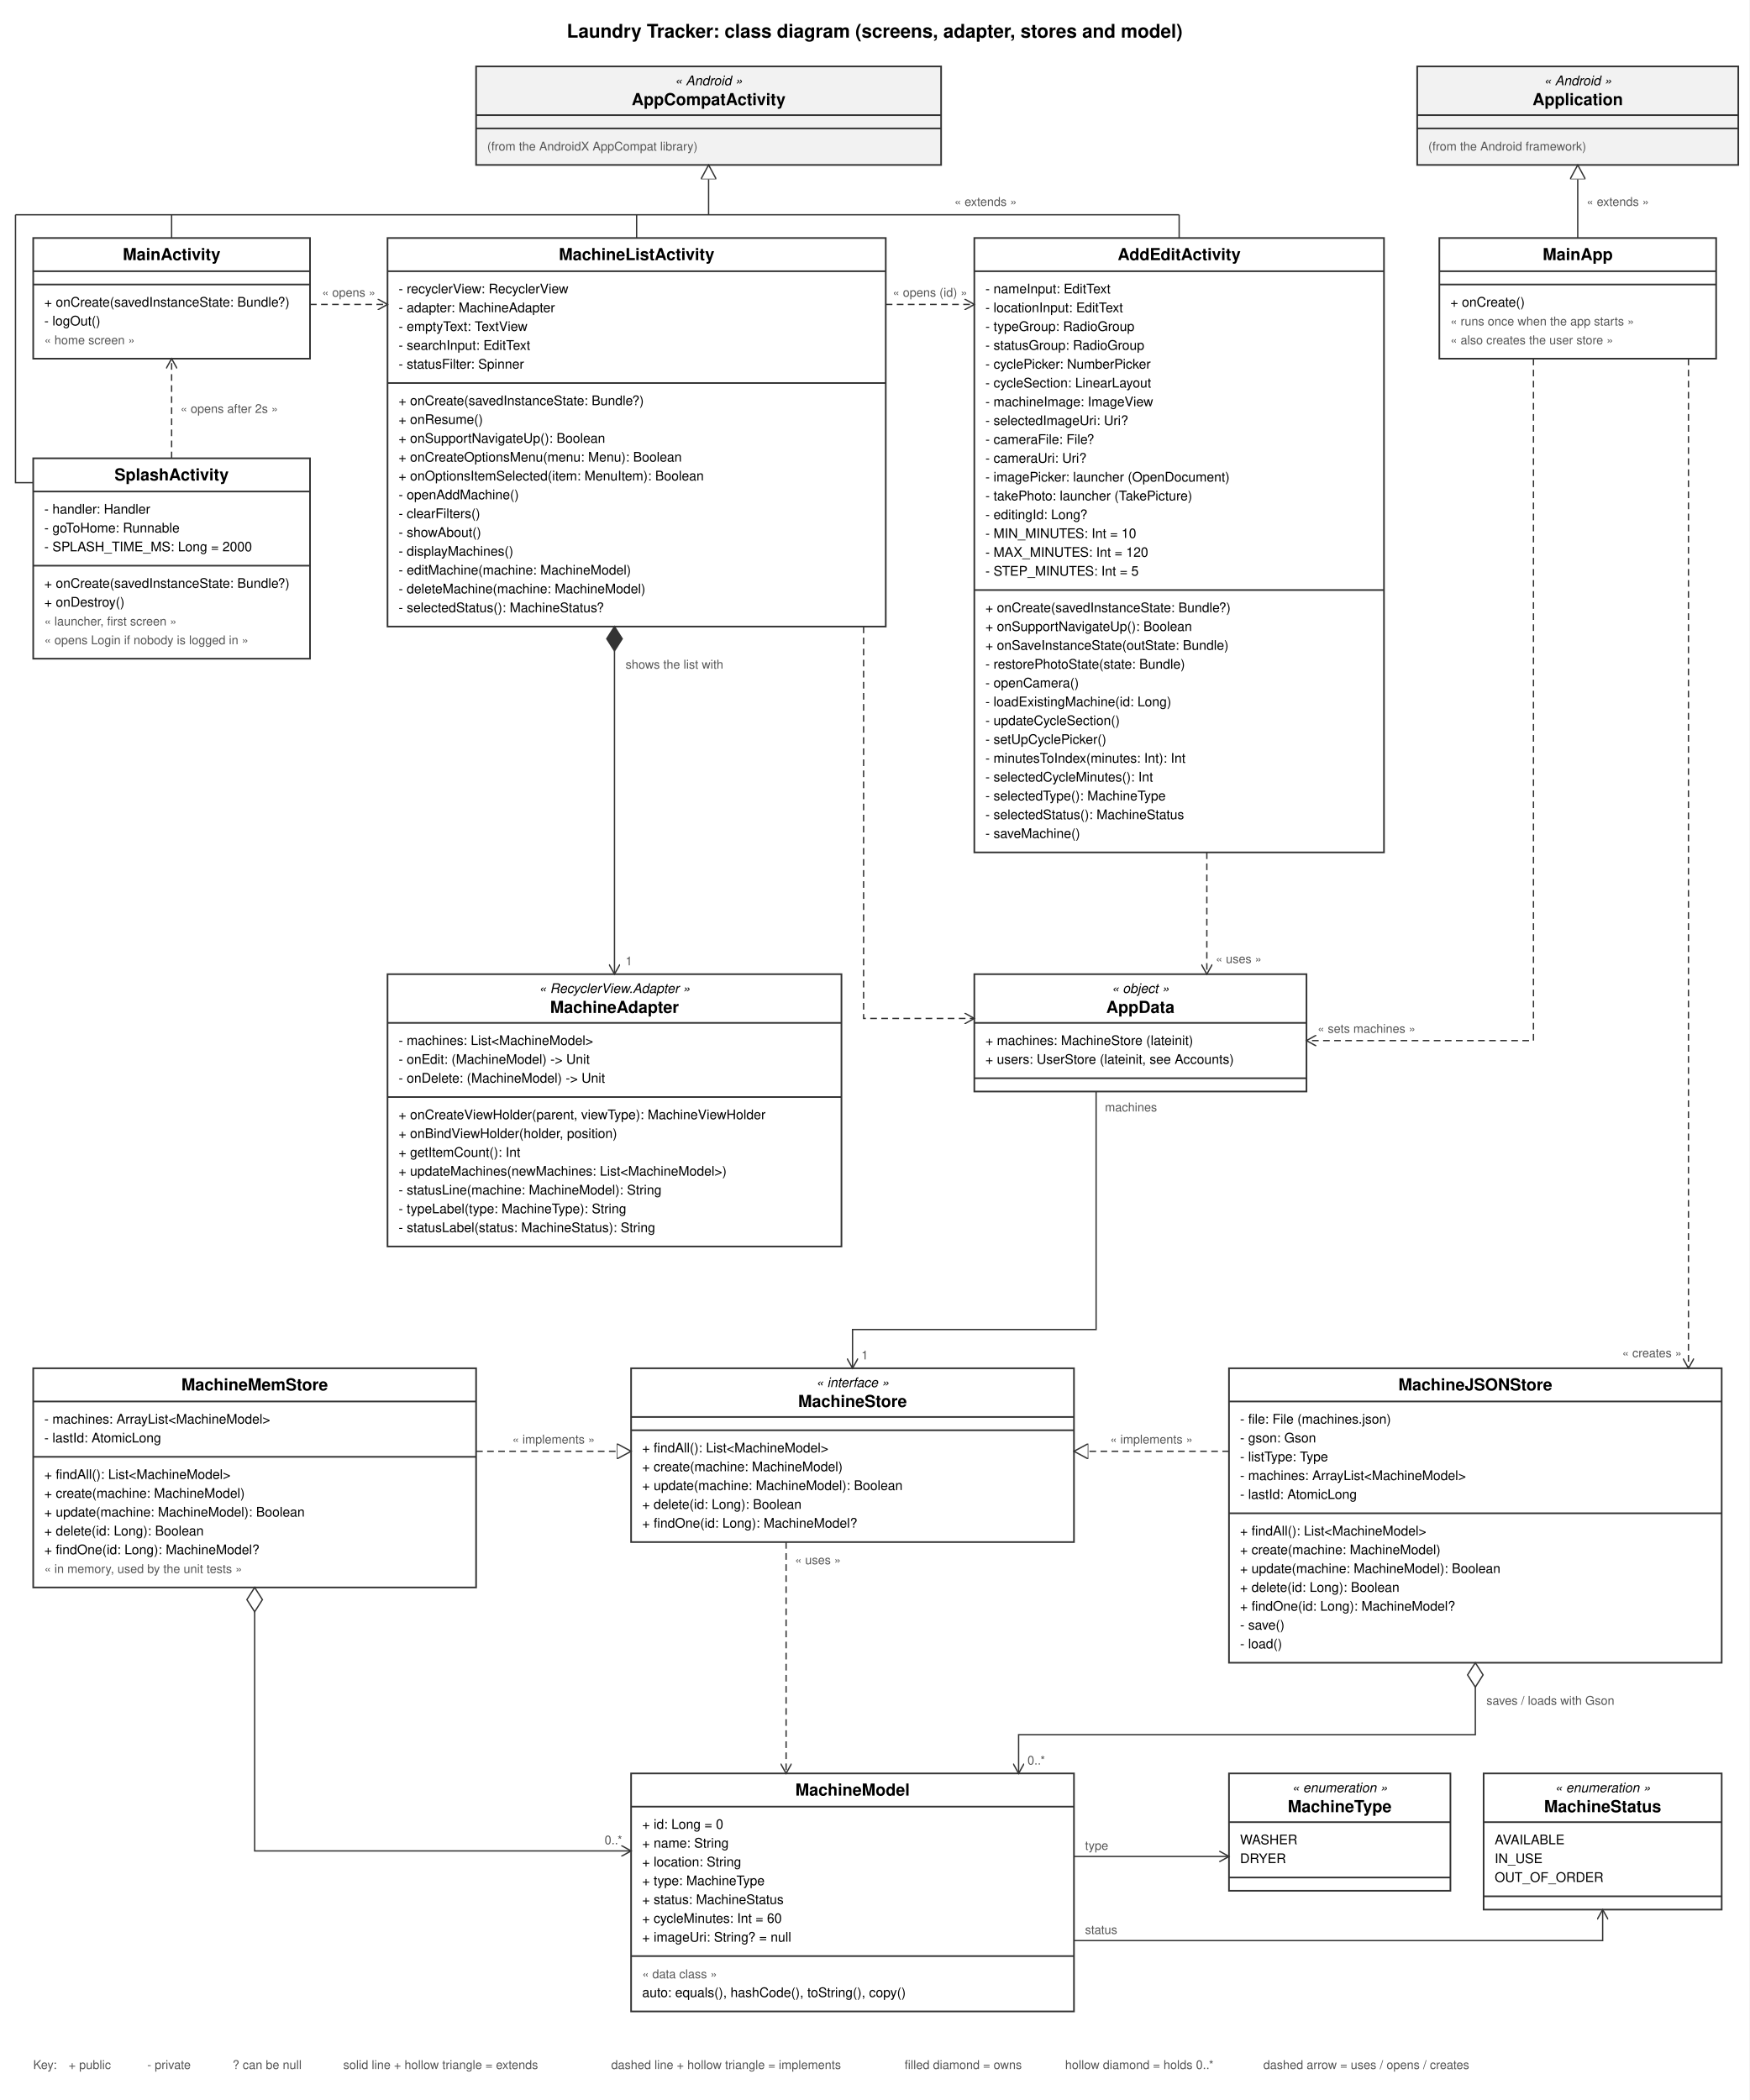
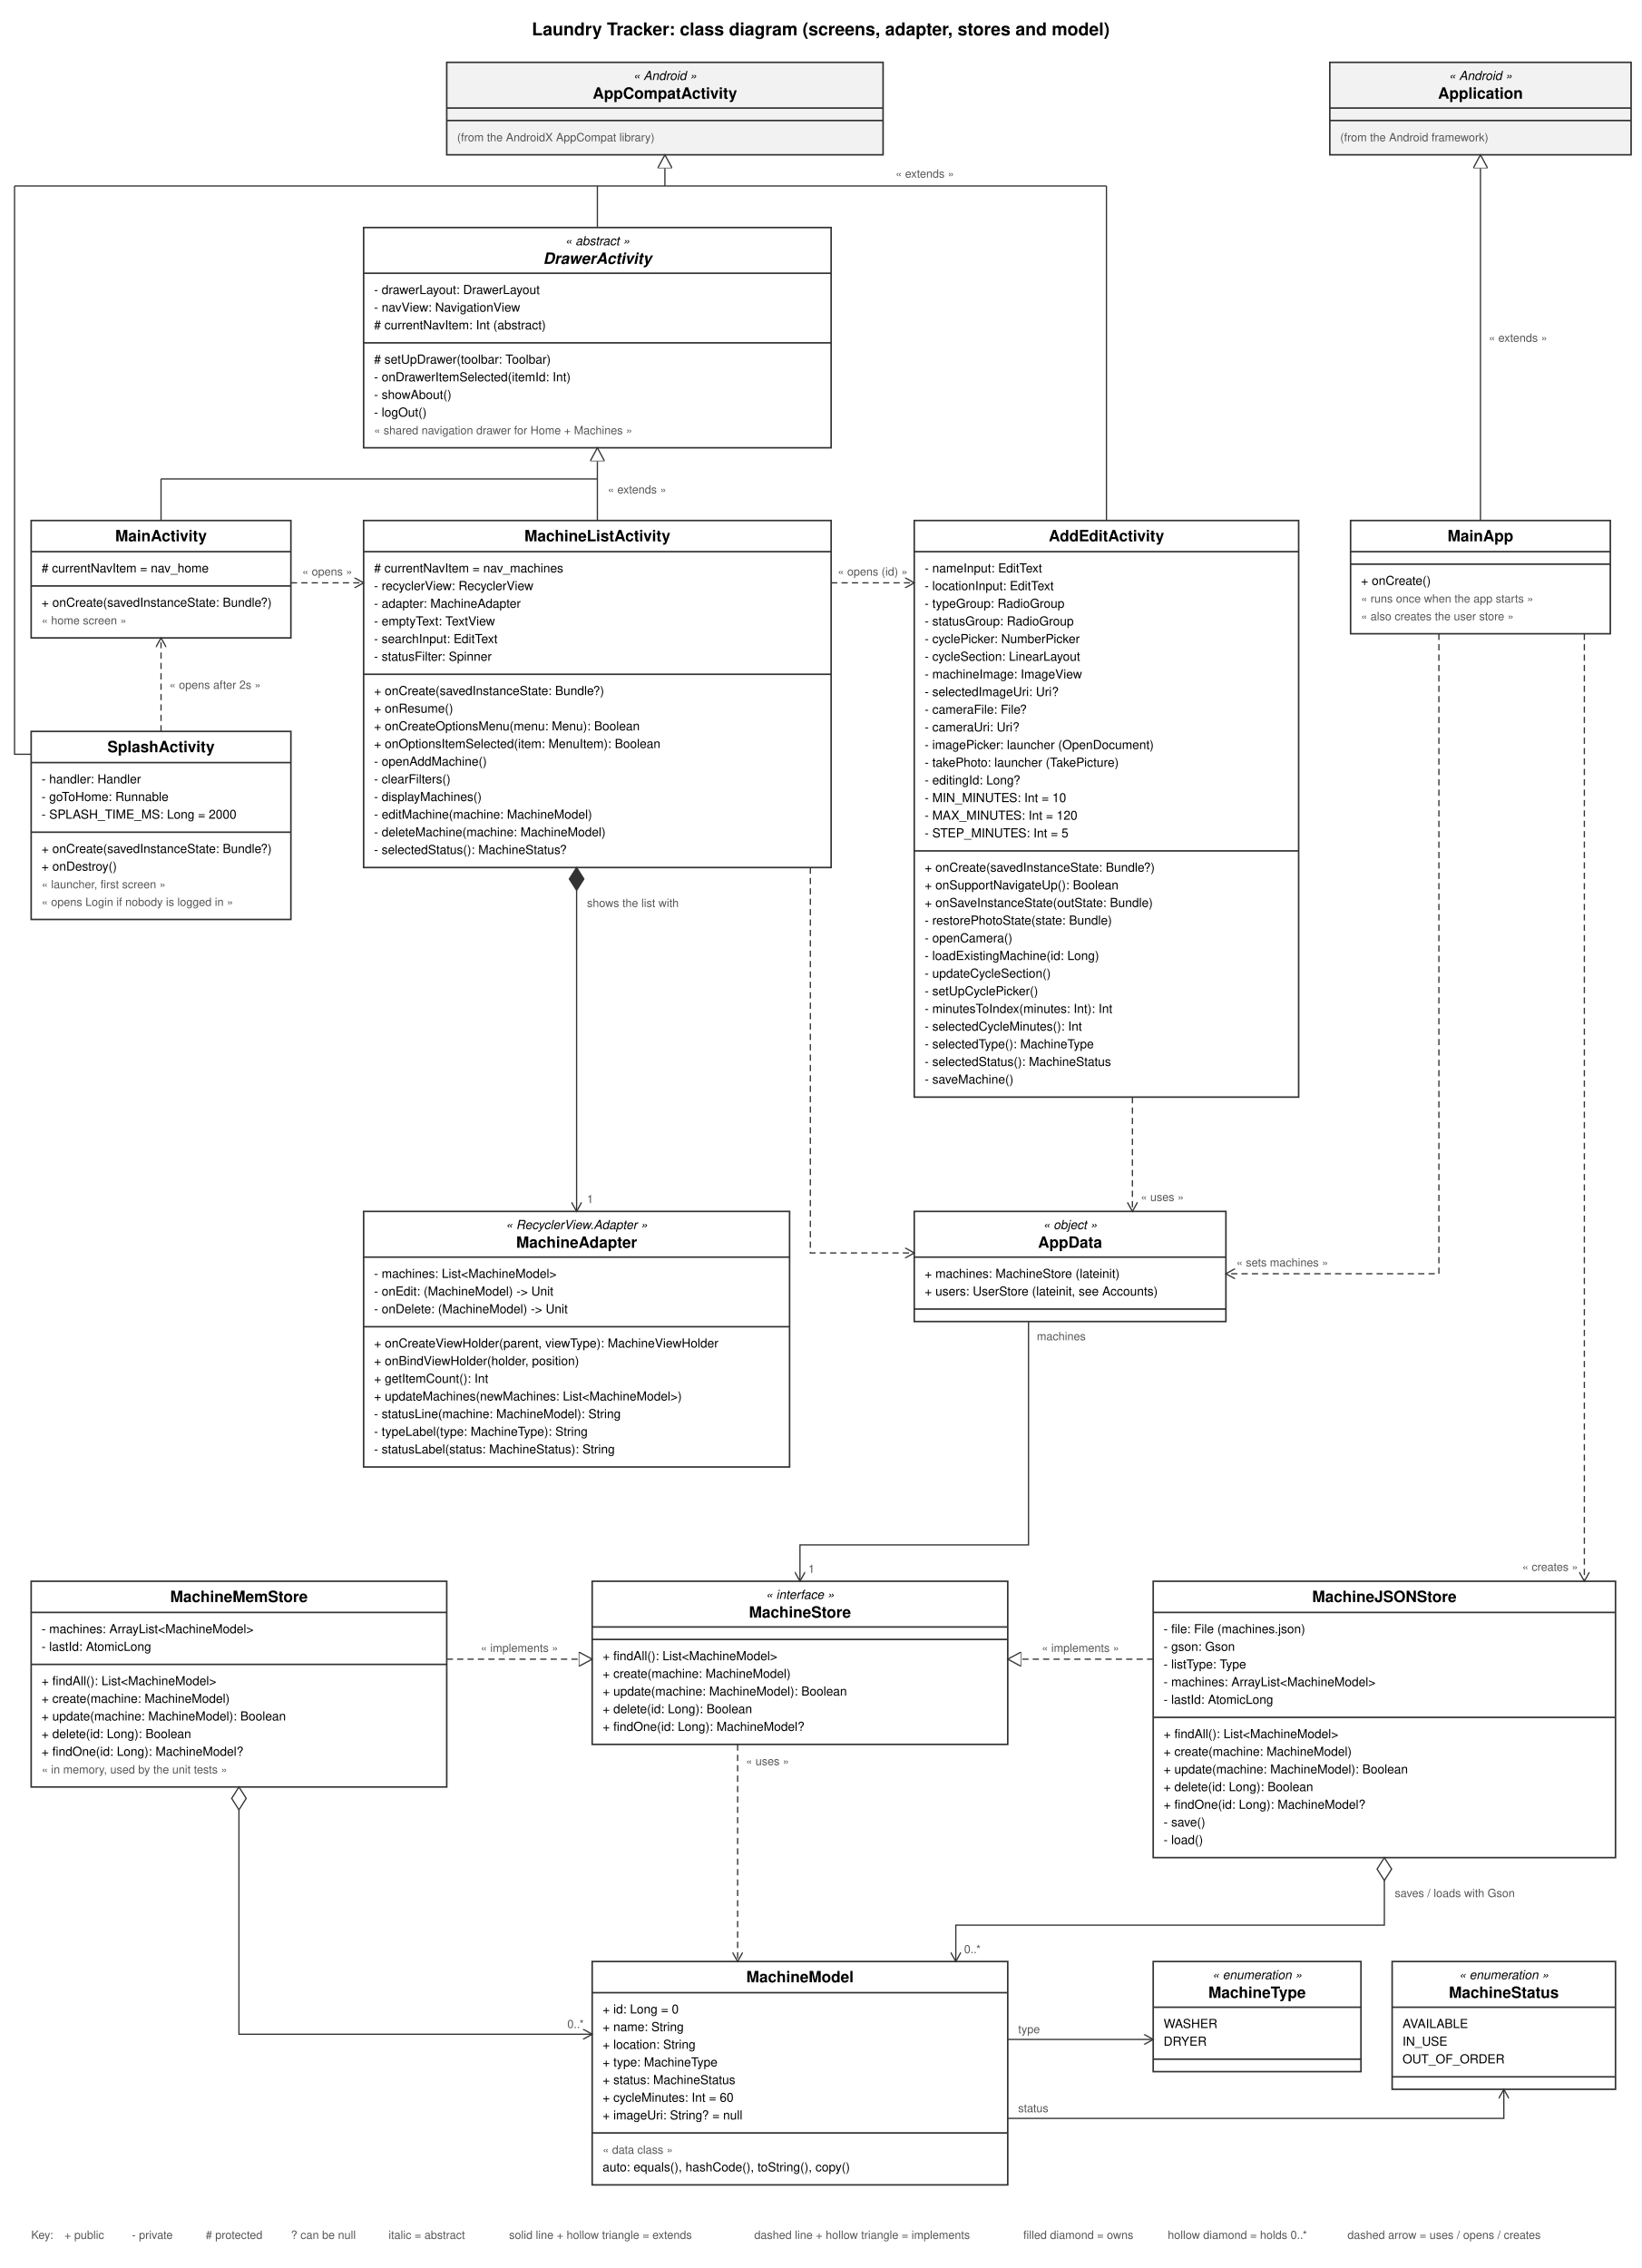
- <svg xmlns="http://www.w3.org/2000/svg" viewBox="0 0 1580 1897" font-family="Helvetica, Arial, sans-serif">
-   <rect width="1580" height="1897" fill="#ffffff" />
+ <svg xmlns="http://www.w3.org/2000/svg" viewBox="0 0 1580 2183" font-family="Helvetica, Arial, sans-serif">
+   <rect width="1580" height="2183" fill="#ffffff" />
  <defs>
    <marker id="openArrow" markerWidth="10" markerHeight="10" refX="9" refY="5" orient="auto" markerUnits="userSpaceOnUse">
      <path d="M 0 0 L 9 5 L 0 10" fill="none" stroke="#333" stroke-width="1.2" />
    </marker>
    <marker id="hollowTriangle" markerWidth="14" markerHeight="14" refX="13" refY="7" orient="auto" markerUnits="userSpaceOnUse">
      <path d="M 0 0 L 13 7 L 0 14 Z" fill="#ffffff" stroke="#333" stroke-width="1.2" />
    </marker>
  </defs>
  <text x="790.0" y="34" font-size="17" font-weight="bold" text-anchor="middle">Laundry Tracker: class diagram (screens, adapter, stores and model)</text>
  <rect x="430" y="60" width="420" height="89" fill="#f2f2f2" stroke="#333" stroke-width="1.5" />
  <line x1="430" y1="104" x2="850" y2="104" stroke="#333" stroke-width="1.5" />
  <line x1="430" y1="116" x2="850" y2="116" stroke="#333" stroke-width="1.5" />
  <text x="640.0" y="77" font-size="12" font-style="italic" text-anchor="middle">« Android »</text>
  <text x="640.0" y="95" font-size="15" font-weight="bold" text-anchor="middle">AppCompatActivity</text>
  <text x="440" y="136" font-size="11" fill="#555">(from the AndroidX AppCompat library)</text>
  <rect x="1280" y="60" width="290" height="89" fill="#f2f2f2" stroke="#333" stroke-width="1.5" />
  <line x1="1280" y1="104" x2="1570" y2="104" stroke="#333" stroke-width="1.5" />
  <line x1="1280" y1="116" x2="1570" y2="116" stroke="#333" stroke-width="1.5" />
  <text x="1425.0" y="77" font-size="12" font-style="italic" text-anchor="middle">« Android »</text>
  <text x="1425.0" y="95" font-size="15" font-weight="bold" text-anchor="middle">Application</text>
  <text x="1290" y="136" font-size="11" fill="#555">(from the Android framework)</text>
-   <rect x="30" y="215" width="250" height="109" fill="#ffffff" stroke="#333" stroke-width="1.5" />
-   <line x1="30" y1="245" x2="280" y2="245" stroke="#333" stroke-width="1.5" />
-   <line x1="30" y1="257" x2="280" y2="257" stroke="#333" stroke-width="1.5" />
-   <text x="155.0" y="235" font-size="15" font-weight="bold" text-anchor="middle">MainActivity</text>
-   <text x="40" y="277" font-size="12">+ onCreate(savedInstanceState: Bundle?)</text>
-   <text x="40" y="294" font-size="12">- logOut()</text>
-   <text x="40" y="311" font-size="11" fill="#555">« home screen »</text>
-   <rect x="350" y="215" width="450" height="351" fill="#ffffff" stroke="#333" stroke-width="1.5" />
-   <line x1="350" y1="245" x2="800" y2="245" stroke="#333" stroke-width="1.5" />
-   <line x1="350" y1="346" x2="800" y2="346" stroke="#333" stroke-width="1.5" />
-   <text x="575.0" y="235" font-size="15" font-weight="bold" text-anchor="middle">MachineListActivity</text>
-   <text x="360" y="265" font-size="12">- recyclerView: RecyclerView</text>
-   <text x="360" y="282" font-size="12">- adapter: MachineAdapter</text>
-   <text x="360" y="299" font-size="12">- emptyText: TextView</text>
-   <text x="360" y="316" font-size="12">- searchInput: EditText</text>
-   <text x="360" y="333" font-size="12">- statusFilter: Spinner</text>
-   <text x="360" y="366" font-size="12">+ onCreate(savedInstanceState: Bundle?)</text>
-   <text x="360" y="383" font-size="12">+ onResume()</text>
-   <text x="360" y="400" font-size="12">+ onSupportNavigateUp(): Boolean</text>
-   <text x="360" y="417" font-size="12">+ onCreateOptionsMenu(menu: Menu): Boolean</text>
-   <text x="360" y="434" font-size="12">+ onOptionsItemSelected(item: MenuItem): Boolean</text>
-   <text x="360" y="451" font-size="12">- openAddMachine()</text>
-   <text x="360" y="468" font-size="12">- clearFilters()</text>
-   <text x="360" y="485" font-size="12">- showAbout()</text>
-   <text x="360" y="502" font-size="12">- displayMachines()</text>
-   <text x="360" y="519" font-size="12">- editMachine(machine: MachineModel)</text>
-   <text x="360" y="536" font-size="12">- deleteMachine(machine: MachineModel)</text>
-   <text x="360" y="553" font-size="12">- selectedStatus(): MachineStatus?</text>
-   <rect x="880" y="215" width="370" height="555" fill="#ffffff" stroke="#333" stroke-width="1.5" />
-   <line x1="880" y1="245" x2="1250" y2="245" stroke="#333" stroke-width="1.5" />
-   <line x1="880" y1="533" x2="1250" y2="533" stroke="#333" stroke-width="1.5" />
-   <text x="1065.0" y="235" font-size="15" font-weight="bold" text-anchor="middle">AddEditActivity</text>
-   <text x="890" y="265" font-size="12">- nameInput: EditText</text>
-   <text x="890" y="282" font-size="12">- locationInput: EditText</text>
-   <text x="890" y="299" font-size="12">- typeGroup: RadioGroup</text>
-   <text x="890" y="316" font-size="12">- statusGroup: RadioGroup</text>
-   <text x="890" y="333" font-size="12">- cyclePicker: NumberPicker</text>
-   <text x="890" y="350" font-size="12">- cycleSection: LinearLayout</text>
-   <text x="890" y="367" font-size="12">- machineImage: ImageView</text>
-   <text x="890" y="384" font-size="12">- selectedImageUri: Uri?</text>
-   <text x="890" y="401" font-size="12">- cameraFile: File?</text>
-   <text x="890" y="418" font-size="12">- cameraUri: Uri?</text>
-   <text x="890" y="435" font-size="12">- imagePicker: launcher (OpenDocument)</text>
-   <text x="890" y="452" font-size="12">- takePhoto: launcher (TakePicture)</text>
-   <text x="890" y="469" font-size="12">- editingId: Long?</text>
-   <text x="890" y="486" font-size="12">- MIN_MINUTES: Int = 10</text>
-   <text x="890" y="503" font-size="12">- MAX_MINUTES: Int = 120</text>
-   <text x="890" y="520" font-size="12">- STEP_MINUTES: Int = 5</text>
-   <text x="890" y="553" font-size="12">+ onCreate(savedInstanceState: Bundle?)</text>
-   <text x="890" y="570" font-size="12">+ onSupportNavigateUp(): Boolean</text>
-   <text x="890" y="587" font-size="12">+ onSaveInstanceState(outState: Bundle)</text>
-   <text x="890" y="604" font-size="12">- restorePhotoState(state: Bundle)</text>
-   <text x="890" y="621" font-size="12">- openCamera()</text>
-   <text x="890" y="638" font-size="12">- loadExistingMachine(id: Long)</text>
-   <text x="890" y="655" font-size="12">- updateCycleSection()</text>
-   <text x="890" y="672" font-size="12">- setUpCyclePicker()</text>
-   <text x="890" y="689" font-size="12">- minutesToIndex(minutes: Int): Int</text>
-   <text x="890" y="706" font-size="12">- selectedCycleMinutes(): Int</text>
-   <text x="890" y="723" font-size="12">- selectedType(): MachineType</text>
-   <text x="890" y="740" font-size="12">- selectedStatus(): MachineStatus</text>
-   <text x="890" y="757" font-size="12">- saveMachine()</text>
-   <rect x="30" y="414" width="250" height="181" fill="#ffffff" stroke="#333" stroke-width="1.5" />
-   <line x1="30" y1="444" x2="280" y2="444" stroke="#333" stroke-width="1.5" />
-   <line x1="30" y1="511" x2="280" y2="511" stroke="#333" stroke-width="1.5" />
-   <text x="155.0" y="434" font-size="15" font-weight="bold" text-anchor="middle">SplashActivity</text>
-   <text x="40" y="464" font-size="12">- handler: Handler</text>
-   <text x="40" y="481" font-size="12">- goToHome: Runnable</text>
-   <text x="40" y="498" font-size="12">- SPLASH_TIME_MS: Long = 2000</text>
-   <text x="40" y="531" font-size="12">+ onCreate(savedInstanceState: Bundle?)</text>
-   <text x="40" y="548" font-size="12">+ onDestroy()</text>
-   <text x="40" y="565" font-size="11" fill="#555">« launcher, first screen »</text>
-   <text x="40" y="582" font-size="11" fill="#555">« opens Login if nobody is logged in »</text>
-   <rect x="1300" y="215" width="250" height="109" fill="#ffffff" stroke="#333" stroke-width="1.5" />
-   <line x1="1300" y1="245" x2="1550" y2="245" stroke="#333" stroke-width="1.5" />
-   <line x1="1300" y1="257" x2="1550" y2="257" stroke="#333" stroke-width="1.5" />
-   <text x="1425.0" y="235" font-size="15" font-weight="bold" text-anchor="middle">MainApp</text>
-   <text x="1310" y="277" font-size="12">+ onCreate()</text>
-   <text x="1310" y="294" font-size="11" fill="#555">« runs once when the app starts »</text>
-   <text x="1310" y="311" font-size="11" fill="#555">« also creates the user store »</text>
-   <rect x="350" y="880" width="410" height="246" fill="#ffffff" stroke="#333" stroke-width="1.5" />
-   <line x1="350" y1="924" x2="760" y2="924" stroke="#333" stroke-width="1.5" />
-   <line x1="350" y1="991" x2="760" y2="991" stroke="#333" stroke-width="1.5" />
-   <text x="555.0" y="897" font-size="12" font-style="italic" text-anchor="middle">« RecyclerView.Adapter »</text>
-   <text x="555.0" y="915" font-size="15" font-weight="bold" text-anchor="middle">MachineAdapter</text>
-   <text x="360" y="944" font-size="12">- machines: List&lt;MachineModel&gt;</text>
-   <text x="360" y="961" font-size="12">- onEdit: (MachineModel) -&gt; Unit</text>
-   <text x="360" y="978" font-size="12">- onDelete: (MachineModel) -&gt; Unit</text>
-   <text x="360" y="1011" font-size="12">+ onCreateViewHolder(parent, viewType): MachineViewHolder</text>
-   <text x="360" y="1028" font-size="12">+ onBindViewHolder(holder, position)</text>
-   <text x="360" y="1045" font-size="12">+ getItemCount(): Int</text>
-   <text x="360" y="1062" font-size="12">+ updateMachines(newMachines: List&lt;MachineModel&gt;)</text>
-   <text x="360" y="1079" font-size="12">- statusLine(machine: MachineModel): String</text>
-   <text x="360" y="1096" font-size="12">- typeLabel(type: MachineType): String</text>
-   <text x="360" y="1113" font-size="12">- statusLabel(status: MachineStatus): String</text>
-   <rect x="880" y="880" width="300" height="106" fill="#ffffff" stroke="#333" stroke-width="1.5" />
-   <line x1="880" y1="924" x2="1180" y2="924" stroke="#333" stroke-width="1.5" />
-   <line x1="880" y1="974" x2="1180" y2="974" stroke="#333" stroke-width="1.5" />
-   <text x="1030.0" y="897" font-size="12" font-style="italic" text-anchor="middle">« object »</text>
-   <text x="1030.0" y="915" font-size="15" font-weight="bold" text-anchor="middle">AppData</text>
-   <text x="890" y="944" font-size="12">+ machines: MachineStore  (lateinit)</text>
-   <text x="890" y="961" font-size="12">+ users: UserStore  (lateinit, see Accounts)</text>
-   <rect x="30" y="1236" width="400" height="198" fill="#ffffff" stroke="#333" stroke-width="1.5" />
-   <line x1="30" y1="1266" x2="430" y2="1266" stroke="#333" stroke-width="1.5" />
-   <line x1="30" y1="1316" x2="430" y2="1316" stroke="#333" stroke-width="1.5" />
-   <text x="230.0" y="1256" font-size="15" font-weight="bold" text-anchor="middle">MachineMemStore</text>
-   <text x="40" y="1286" font-size="12">- machines: ArrayList&lt;MachineModel&gt;</text>
-   <text x="40" y="1303" font-size="12">- lastId: AtomicLong</text>
-   <text x="40" y="1336" font-size="12">+ findAll(): List&lt;MachineModel&gt;</text>
-   <text x="40" y="1353" font-size="12">+ create(machine: MachineModel)</text>
-   <text x="40" y="1370" font-size="12">+ update(machine: MachineModel): Boolean</text>
-   <text x="40" y="1387" font-size="12">+ delete(id: Long): Boolean</text>
-   <text x="40" y="1404" font-size="12">+ findOne(id: Long): MachineModel?</text>
-   <text x="40" y="1421" font-size="11" fill="#555">« in memory, used by the unit tests »</text>
-   <rect x="570" y="1236" width="400" height="157" fill="#ffffff" stroke="#333" stroke-width="1.5" />
-   <line x1="570" y1="1280" x2="970" y2="1280" stroke="#333" stroke-width="1.5" />
-   <line x1="570" y1="1292" x2="970" y2="1292" stroke="#333" stroke-width="1.5" />
-   <text x="770.0" y="1253" font-size="12" font-style="italic" text-anchor="middle">« interface »</text>
-   <text x="770.0" y="1271" font-size="15" font-weight="bold" text-anchor="middle">MachineStore</text>
-   <text x="580" y="1312" font-size="12">+ findAll(): List&lt;MachineModel&gt;</text>
-   <text x="580" y="1329" font-size="12">+ create(machine: MachineModel)</text>
-   <text x="580" y="1346" font-size="12">+ update(machine: MachineModel): Boolean</text>
-   <text x="580" y="1363" font-size="12">+ delete(id: Long): Boolean</text>
-   <text x="580" y="1380" font-size="12">+ findOne(id: Long): MachineModel?</text>
-   <rect x="1110" y="1236" width="445" height="266" fill="#ffffff" stroke="#333" stroke-width="1.5" />
-   <line x1="1110" y1="1266" x2="1555" y2="1266" stroke="#333" stroke-width="1.5" />
-   <line x1="1110" y1="1367" x2="1555" y2="1367" stroke="#333" stroke-width="1.5" />
-   <text x="1332.5" y="1256" font-size="15" font-weight="bold" text-anchor="middle">MachineJSONStore</text>
-   <text x="1120" y="1286" font-size="12">- file: File  (machines.json)</text>
-   <text x="1120" y="1303" font-size="12">- gson: Gson</text>
-   <text x="1120" y="1320" font-size="12">- listType: Type</text>
-   <text x="1120" y="1337" font-size="12">- machines: ArrayList&lt;MachineModel&gt;</text>
-   <text x="1120" y="1354" font-size="12">- lastId: AtomicLong</text>
-   <text x="1120" y="1387" font-size="12">+ findAll(): List&lt;MachineModel&gt;</text>
-   <text x="1120" y="1404" font-size="12">+ create(machine: MachineModel)</text>
-   <text x="1120" y="1421" font-size="12">+ update(machine: MachineModel): Boolean</text>
-   <text x="1120" y="1438" font-size="12">+ delete(id: Long): Boolean</text>
-   <text x="1120" y="1455" font-size="12">+ findOne(id: Long): MachineModel?</text>
-   <text x="1120" y="1472" font-size="12">- save()</text>
-   <text x="1120" y="1489" font-size="12">- load()</text>
-   <rect x="570" y="1602" width="400" height="215" fill="#ffffff" stroke="#333" stroke-width="1.5" />
-   <line x1="570" y1="1632" x2="970" y2="1632" stroke="#333" stroke-width="1.5" />
-   <line x1="570" y1="1767" x2="970" y2="1767" stroke="#333" stroke-width="1.5" />
-   <text x="770.0" y="1622" font-size="15" font-weight="bold" text-anchor="middle">MachineModel</text>
-   <text x="580" y="1652" font-size="12">+ id: Long = 0</text>
-   <text x="580" y="1669" font-size="12">+ name: String</text>
-   <text x="580" y="1686" font-size="12">+ location: String</text>
-   <text x="580" y="1703" font-size="12">+ type: MachineType</text>
-   <text x="580" y="1720" font-size="12">+ status: MachineStatus</text>
-   <text x="580" y="1737" font-size="12">+ cycleMinutes: Int = 60</text>
-   <text x="580" y="1754" font-size="12">+ imageUri: String? = null</text>
-   <text x="580" y="1787" font-size="11" fill="#555">« data class »</text>
-   <text x="580" y="1804" font-size="12">auto: equals(), hashCode(), toString(), copy()</text>
-   <rect x="1110" y="1602" width="200" height="106" fill="#ffffff" stroke="#333" stroke-width="1.5" />
-   <line x1="1110" y1="1646" x2="1310" y2="1646" stroke="#333" stroke-width="1.5" />
-   <line x1="1110" y1="1696" x2="1310" y2="1696" stroke="#333" stroke-width="1.5" />
-   <text x="1210.0" y="1619" font-size="12" font-style="italic" text-anchor="middle">« enumeration »</text>
-   <text x="1210.0" y="1637" font-size="15" font-weight="bold" text-anchor="middle">MachineType</text>
-   <text x="1120" y="1666" font-size="12">WASHER</text>
-   <text x="1120" y="1683" font-size="12">DRYER</text>
-   <rect x="1340" y="1602" width="215" height="123" fill="#ffffff" stroke="#333" stroke-width="1.5" />
-   <line x1="1340" y1="1646" x2="1555" y2="1646" stroke="#333" stroke-width="1.5" />
-   <line x1="1340" y1="1713" x2="1555" y2="1713" stroke="#333" stroke-width="1.5" />
-   <text x="1447.5" y="1619" font-size="12" font-style="italic" text-anchor="middle">« enumeration »</text>
-   <text x="1447.5" y="1637" font-size="15" font-weight="bold" text-anchor="middle">MachineStatus</text>
-   <text x="1350" y="1666" font-size="12">AVAILABLE</text>
-   <text x="1350" y="1683" font-size="12">IN_USE</text>
-   <text x="1350" y="1700" font-size="12">OUT_OF_ORDER</text>
-   <path d="M 155.0 215 L 155.0 194" fill="none" stroke="#333" stroke-width="1.2" />
-   <path d="M 575.0 215 L 575.0 194" fill="none" stroke="#333" stroke-width="1.2" />
-   <path d="M 1065.0 215 L 1065.0 194" fill="none" stroke="#333" stroke-width="1.2" />
-   <path d="M 14 194 L 1065.0 194" fill="none" stroke="#333" stroke-width="1.2" />
-   <path d="M 14 194 L 14 436 L 30 436" fill="none" stroke="#333" stroke-width="1.2" />
-   <path d="M 640.0 194 L 640.0 149" fill="none" stroke="#333" stroke-width="1.2" marker-end="url(#hollowTriangle)" />
-   <text x="862" y="186" font-size="11" fill="#555" text-anchor="start">« extends »</text>
-   <path d="M 1425.0 215 L 1425.0 149" fill="none" stroke="#333" stroke-width="1.2" marker-end="url(#hollowTriangle)" />
-   <text x="1433.0" y="186.0" font-size="11" fill="#555" text-anchor="start">« extends »</text>
-   <path d="M 280 275 L 350 275" fill="none" stroke="#333" stroke-width="1.2" stroke-dasharray="6,4" marker-end="url(#openArrow)" />
-   <text x="315.0" y="268" font-size="11" fill="#555" text-anchor="middle">« opens »</text>
-   <path d="M 800 275 L 880 275" fill="none" stroke="#333" stroke-width="1.2" stroke-dasharray="6,4" marker-end="url(#openArrow)" />
-   <text x="840.0" y="268" font-size="11" fill="#555" text-anchor="middle">« opens (id) »</text>
-   <path d="M 155.0 414 L 155.0 324" fill="none" stroke="#333" stroke-width="1.2" stroke-dasharray="6,4" marker-end="url(#openArrow)" />
-   <text x="163.0" y="373.0" font-size="11" fill="#555" text-anchor="start">« opens after 2s »</text>
-   <polygon points="555.0,566 562.0,577 555.0,588 548.0,577" fill="#333" stroke="#333" stroke-width="1.2" />
-   <path d="M 555.0 588 L 555.0 880" fill="none" stroke="#333" stroke-width="1.2" marker-end="url(#openArrow)" />
-   <text x="565.0" y="872" font-size="11" fill="#555" text-anchor="start">1</text>
-   <text x="565.0" y="604" font-size="11" fill="#555" text-anchor="start">shows the list with</text>
-   <path d="M 780 566 L 780 920 L 880 920" fill="none" stroke="#333" stroke-width="1.2" stroke-dasharray="6,4" marker-end="url(#openArrow)" />
-   <path d="M 1090.0 770 L 1090.0 880" fill="none" stroke="#333" stroke-width="1.2" stroke-dasharray="6,4" marker-end="url(#openArrow)" />
-   <text x="1098.0" y="870" font-size="11" fill="#555" text-anchor="start">« uses »</text>
-   <path d="M 1385.0 324 L 1385.0 940 L 1180 940" fill="none" stroke="#333" stroke-width="1.2" stroke-dasharray="6,4" marker-end="url(#openArrow)" />
-   <text x="1190" y="933" font-size="11" fill="#555" text-anchor="start">« sets machines »</text>
-   <path d="M 1525 324 L 1525 1236" fill="none" stroke="#333" stroke-width="1.2" stroke-dasharray="6,4" marker-end="url(#openArrow)" />
-   <text x="1519" y="1226" font-size="11" fill="#555" text-anchor="end">« creates »</text>
-   <path d="M 990.0 986 L 990.0 1201 L 770.0 1201 L 770.0 1236" fill="none" stroke="#333" stroke-width="1.2" marker-end="url(#openArrow)" />
-   <text x="778.0" y="1228" font-size="11" fill="#555" text-anchor="start">1</text>
-   <text x="998.0" y="1004" font-size="11" fill="#555" text-anchor="start">machines</text>
-   <path d="M 430 1311 L 570 1311" fill="none" stroke="#333" stroke-width="1.2" stroke-dasharray="6,4" marker-end="url(#hollowTriangle)" />
-   <text x="500.0" y="1304" font-size="11" fill="#555" text-anchor="middle">« implements »</text>
-   <path d="M 1110 1311 L 970 1311" fill="none" stroke="#333" stroke-width="1.2" stroke-dasharray="6,4" marker-end="url(#hollowTriangle)" />
-   <text x="1040.0" y="1304" font-size="11" fill="#555" text-anchor="middle">« implements »</text>
-   <polygon points="230.0,1434 237.0,1445 230.0,1456 223.0,1445" fill="#fff" stroke="#333" stroke-width="1.2" />
-   <path d="M 230.0 1456 L 230.0 1672 L 570 1672" fill="none" stroke="#333" stroke-width="1.2" marker-end="url(#openArrow)" />
-   <text x="562" y="1666" font-size="11" fill="#555" text-anchor="end">0..*</text>
-   <polygon points="1332.5,1502 1339.5,1513 1332.5,1524 1325.5,1513" fill="#fff" stroke="#333" stroke-width="1.2" />
-   <path d="M 1332.5 1524 L 1332.5 1567 L 920 1567 L 920 1602" fill="none" stroke="#333" stroke-width="1.2" marker-end="url(#openArrow)" />
-   <text x="928" y="1594" font-size="11" fill="#555" text-anchor="start">0..*</text>
-   <text x="1342.5" y="1540" font-size="11" fill="#555" text-anchor="start">saves / loads with Gson</text>
-   <path d="M 710.0 1393 L 710.0 1602" fill="none" stroke="#333" stroke-width="1.2" stroke-dasharray="6,4" marker-end="url(#openArrow)" />
-   <text x="718.0" y="1413" font-size="11" fill="#555" text-anchor="start">« uses »</text>
-   <path d="M 970 1677 L 1110 1677" fill="none" stroke="#333" stroke-width="1.2" marker-end="url(#openArrow)" />
-   <text x="980" y="1671" font-size="11" fill="#555" text-anchor="start">type</text>
-   <path d="M 970 1753 L 1447.5 1753 L 1447.5 1725" fill="none" stroke="#333" stroke-width="1.2" marker-end="url(#openArrow)" />
-   <text x="980" y="1747" font-size="11" fill="#555" text-anchor="start">status</text>
-   <text x="30" y="1869" font-size="11" fill="#555">Key:</text>
-   <text x="62" y="1869" font-size="11" fill="#555">+ public</text>
-   <text x="133" y="1869" font-size="11" fill="#555">- private</text>
-   <text x="210" y="1869" font-size="11" fill="#555">? can be null</text>
-   <text x="310" y="1869" font-size="11" fill="#555">solid line + hollow triangle = extends</text>
-   <text x="552" y="1869" font-size="11" fill="#555">dashed line + hollow triangle = implements</text>
-   <text x="817" y="1869" font-size="11" fill="#555">filled diamond = owns</text>
-   <text x="962" y="1869" font-size="11" fill="#555">hollow diamond = holds 0..*</text>
-   <text x="1141" y="1869" font-size="11" fill="#555">dashed arrow = uses / opens / creates</text>
+   <rect x="350" y="219" width="450" height="212" fill="#ffffff" stroke="#333" stroke-width="1.5" />
+   <line x1="350" y1="263" x2="800" y2="263" stroke="#333" stroke-width="1.5" />
+   <line x1="350" y1="330" x2="800" y2="330" stroke="#333" stroke-width="1.5" />
+   <text x="575.0" y="236" font-size="12" font-style="italic" text-anchor="middle">« abstract »</text>
+   <text x="575.0" y="254" font-size="15" font-weight="bold" font-style="italic" text-anchor="middle">DrawerActivity</text>
+   <text x="360" y="283" font-size="12">- drawerLayout: DrawerLayout</text>
+   <text x="360" y="300" font-size="12">- navView: NavigationView</text>
+   <text x="360" y="317" font-size="12"># currentNavItem: Int  (abstract)</text>
+   <text x="360" y="350" font-size="12"># setUpDrawer(toolbar: Toolbar)</text>
+   <text x="360" y="367" font-size="12">- onDrawerItemSelected(itemId: Int)</text>
+   <text x="360" y="384" font-size="12">- showAbout()</text>
+   <text x="360" y="401" font-size="12">- logOut()</text>
+   <text x="360" y="418" font-size="11" fill="#555">« shared navigation drawer for Home + Machines »</text>
+   <rect x="30" y="501" width="250" height="113" fill="#ffffff" stroke="#333" stroke-width="1.5" />
+   <line x1="30" y1="531" x2="280" y2="531" stroke="#333" stroke-width="1.5" />
+   <line x1="30" y1="564" x2="280" y2="564" stroke="#333" stroke-width="1.5" />
+   <text x="155.0" y="521" font-size="15" font-weight="bold" text-anchor="middle">MainActivity</text>
+   <text x="40" y="551" font-size="12"># currentNavItem = nav_home</text>
+   <text x="40" y="584" font-size="12">+ onCreate(savedInstanceState: Bundle?)</text>
+   <text x="40" y="601" font-size="11" fill="#555">« home screen »</text>
+   <rect x="30" y="704" width="250" height="181" fill="#ffffff" stroke="#333" stroke-width="1.5" />
+   <line x1="30" y1="734" x2="280" y2="734" stroke="#333" stroke-width="1.5" />
+   <line x1="30" y1="801" x2="280" y2="801" stroke="#333" stroke-width="1.5" />
+   <text x="155.0" y="724" font-size="15" font-weight="bold" text-anchor="middle">SplashActivity</text>
+   <text x="40" y="754" font-size="12">- handler: Handler</text>
+   <text x="40" y="771" font-size="12">- goToHome: Runnable</text>
+   <text x="40" y="788" font-size="12">- SPLASH_TIME_MS: Long = 2000</text>
+   <text x="40" y="821" font-size="12">+ onCreate(savedInstanceState: Bundle?)</text>
+   <text x="40" y="838" font-size="12">+ onDestroy()</text>
+   <text x="40" y="855" font-size="11" fill="#555">« launcher, first screen »</text>
+   <text x="40" y="872" font-size="11" fill="#555">« opens Login if nobody is logged in »</text>
+   <rect x="350" y="501" width="450" height="334" fill="#ffffff" stroke="#333" stroke-width="1.5" />
+   <line x1="350" y1="531" x2="800" y2="531" stroke="#333" stroke-width="1.5" />
+   <line x1="350" y1="649" x2="800" y2="649" stroke="#333" stroke-width="1.5" />
+   <text x="575.0" y="521" font-size="15" font-weight="bold" text-anchor="middle">MachineListActivity</text>
+   <text x="360" y="551" font-size="12"># currentNavItem = nav_machines</text>
+   <text x="360" y="568" font-size="12">- recyclerView: RecyclerView</text>
+   <text x="360" y="585" font-size="12">- adapter: MachineAdapter</text>
+   <text x="360" y="602" font-size="12">- emptyText: TextView</text>
+   <text x="360" y="619" font-size="12">- searchInput: EditText</text>
+   <text x="360" y="636" font-size="12">- statusFilter: Spinner</text>
+   <text x="360" y="669" font-size="12">+ onCreate(savedInstanceState: Bundle?)</text>
+   <text x="360" y="686" font-size="12">+ onResume()</text>
+   <text x="360" y="703" font-size="12">+ onCreateOptionsMenu(menu: Menu): Boolean</text>
+   <text x="360" y="720" font-size="12">+ onOptionsItemSelected(item: MenuItem): Boolean</text>
+   <text x="360" y="737" font-size="12">- openAddMachine()</text>
+   <text x="360" y="754" font-size="12">- clearFilters()</text>
+   <text x="360" y="771" font-size="12">- displayMachines()</text>
+   <text x="360" y="788" font-size="12">- editMachine(machine: MachineModel)</text>
+   <text x="360" y="805" font-size="12">- deleteMachine(machine: MachineModel)</text>
+   <text x="360" y="822" font-size="12">- selectedStatus(): MachineStatus?</text>
+   <rect x="880" y="501" width="370" height="555" fill="#ffffff" stroke="#333" stroke-width="1.5" />
+   <line x1="880" y1="531" x2="1250" y2="531" stroke="#333" stroke-width="1.5" />
+   <line x1="880" y1="819" x2="1250" y2="819" stroke="#333" stroke-width="1.5" />
+   <text x="1065.0" y="521" font-size="15" font-weight="bold" text-anchor="middle">AddEditActivity</text>
+   <text x="890" y="551" font-size="12">- nameInput: EditText</text>
+   <text x="890" y="568" font-size="12">- locationInput: EditText</text>
+   <text x="890" y="585" font-size="12">- typeGroup: RadioGroup</text>
+   <text x="890" y="602" font-size="12">- statusGroup: RadioGroup</text>
+   <text x="890" y="619" font-size="12">- cyclePicker: NumberPicker</text>
+   <text x="890" y="636" font-size="12">- cycleSection: LinearLayout</text>
+   <text x="890" y="653" font-size="12">- machineImage: ImageView</text>
+   <text x="890" y="670" font-size="12">- selectedImageUri: Uri?</text>
+   <text x="890" y="687" font-size="12">- cameraFile: File?</text>
+   <text x="890" y="704" font-size="12">- cameraUri: Uri?</text>
+   <text x="890" y="721" font-size="12">- imagePicker: launcher (OpenDocument)</text>
+   <text x="890" y="738" font-size="12">- takePhoto: launcher (TakePicture)</text>
+   <text x="890" y="755" font-size="12">- editingId: Long?</text>
+   <text x="890" y="772" font-size="12">- MIN_MINUTES: Int = 10</text>
+   <text x="890" y="789" font-size="12">- MAX_MINUTES: Int = 120</text>
+   <text x="890" y="806" font-size="12">- STEP_MINUTES: Int = 5</text>
+   <text x="890" y="839" font-size="12">+ onCreate(savedInstanceState: Bundle?)</text>
+   <text x="890" y="856" font-size="12">+ onSupportNavigateUp(): Boolean</text>
+   <text x="890" y="873" font-size="12">+ onSaveInstanceState(outState: Bundle)</text>
+   <text x="890" y="890" font-size="12">- restorePhotoState(state: Bundle)</text>
+   <text x="890" y="907" font-size="12">- openCamera()</text>
+   <text x="890" y="924" font-size="12">- loadExistingMachine(id: Long)</text>
+   <text x="890" y="941" font-size="12">- updateCycleSection()</text>
+   <text x="890" y="958" font-size="12">- setUpCyclePicker()</text>
+   <text x="890" y="975" font-size="12">- minutesToIndex(minutes: Int): Int</text>
+   <text x="890" y="992" font-size="12">- selectedCycleMinutes(): Int</text>
+   <text x="890" y="1009" font-size="12">- selectedType(): MachineType</text>
+   <text x="890" y="1026" font-size="12">- selectedStatus(): MachineStatus</text>
+   <text x="890" y="1043" font-size="12">- saveMachine()</text>
+   <rect x="1300" y="501" width="250" height="109" fill="#ffffff" stroke="#333" stroke-width="1.5" />
+   <line x1="1300" y1="531" x2="1550" y2="531" stroke="#333" stroke-width="1.5" />
+   <line x1="1300" y1="543" x2="1550" y2="543" stroke="#333" stroke-width="1.5" />
+   <text x="1425.0" y="521" font-size="15" font-weight="bold" text-anchor="middle">MainApp</text>
+   <text x="1310" y="563" font-size="12">+ onCreate()</text>
+   <text x="1310" y="580" font-size="11" fill="#555">« runs once when the app starts »</text>
+   <text x="1310" y="597" font-size="11" fill="#555">« also creates the user store »</text>
+   <rect x="350" y="1166" width="410" height="246" fill="#ffffff" stroke="#333" stroke-width="1.5" />
+   <line x1="350" y1="1210" x2="760" y2="1210" stroke="#333" stroke-width="1.5" />
+   <line x1="350" y1="1277" x2="760" y2="1277" stroke="#333" stroke-width="1.5" />
+   <text x="555.0" y="1183" font-size="12" font-style="italic" text-anchor="middle">« RecyclerView.Adapter »</text>
+   <text x="555.0" y="1201" font-size="15" font-weight="bold" text-anchor="middle">MachineAdapter</text>
+   <text x="360" y="1230" font-size="12">- machines: List&lt;MachineModel&gt;</text>
+   <text x="360" y="1247" font-size="12">- onEdit: (MachineModel) -&gt; Unit</text>
+   <text x="360" y="1264" font-size="12">- onDelete: (MachineModel) -&gt; Unit</text>
+   <text x="360" y="1297" font-size="12">+ onCreateViewHolder(parent, viewType): MachineViewHolder</text>
+   <text x="360" y="1314" font-size="12">+ onBindViewHolder(holder, position)</text>
+   <text x="360" y="1331" font-size="12">+ getItemCount(): Int</text>
+   <text x="360" y="1348" font-size="12">+ updateMachines(newMachines: List&lt;MachineModel&gt;)</text>
+   <text x="360" y="1365" font-size="12">- statusLine(machine: MachineModel): String</text>
+   <text x="360" y="1382" font-size="12">- typeLabel(type: MachineType): String</text>
+   <text x="360" y="1399" font-size="12">- statusLabel(status: MachineStatus): String</text>
+   <rect x="880" y="1166" width="300" height="106" fill="#ffffff" stroke="#333" stroke-width="1.5" />
+   <line x1="880" y1="1210" x2="1180" y2="1210" stroke="#333" stroke-width="1.5" />
+   <line x1="880" y1="1260" x2="1180" y2="1260" stroke="#333" stroke-width="1.5" />
+   <text x="1030.0" y="1183" font-size="12" font-style="italic" text-anchor="middle">« object »</text>
+   <text x="1030.0" y="1201" font-size="15" font-weight="bold" text-anchor="middle">AppData</text>
+   <text x="890" y="1230" font-size="12">+ machines: MachineStore  (lateinit)</text>
+   <text x="890" y="1247" font-size="12">+ users: UserStore  (lateinit, see Accounts)</text>
+   <rect x="30" y="1522" width="400" height="198" fill="#ffffff" stroke="#333" stroke-width="1.5" />
+   <line x1="30" y1="1552" x2="430" y2="1552" stroke="#333" stroke-width="1.5" />
+   <line x1="30" y1="1602" x2="430" y2="1602" stroke="#333" stroke-width="1.5" />
+   <text x="230.0" y="1542" font-size="15" font-weight="bold" text-anchor="middle">MachineMemStore</text>
+   <text x="40" y="1572" font-size="12">- machines: ArrayList&lt;MachineModel&gt;</text>
+   <text x="40" y="1589" font-size="12">- lastId: AtomicLong</text>
+   <text x="40" y="1622" font-size="12">+ findAll(): List&lt;MachineModel&gt;</text>
+   <text x="40" y="1639" font-size="12">+ create(machine: MachineModel)</text>
+   <text x="40" y="1656" font-size="12">+ update(machine: MachineModel): Boolean</text>
+   <text x="40" y="1673" font-size="12">+ delete(id: Long): Boolean</text>
+   <text x="40" y="1690" font-size="12">+ findOne(id: Long): MachineModel?</text>
+   <text x="40" y="1707" font-size="11" fill="#555">« in memory, used by the unit tests »</text>
+   <rect x="570" y="1522" width="400" height="157" fill="#ffffff" stroke="#333" stroke-width="1.5" />
+   <line x1="570" y1="1566" x2="970" y2="1566" stroke="#333" stroke-width="1.5" />
+   <line x1="570" y1="1578" x2="970" y2="1578" stroke="#333" stroke-width="1.5" />
+   <text x="770.0" y="1539" font-size="12" font-style="italic" text-anchor="middle">« interface »</text>
+   <text x="770.0" y="1557" font-size="15" font-weight="bold" text-anchor="middle">MachineStore</text>
+   <text x="580" y="1598" font-size="12">+ findAll(): List&lt;MachineModel&gt;</text>
+   <text x="580" y="1615" font-size="12">+ create(machine: MachineModel)</text>
+   <text x="580" y="1632" font-size="12">+ update(machine: MachineModel): Boolean</text>
+   <text x="580" y="1649" font-size="12">+ delete(id: Long): Boolean</text>
+   <text x="580" y="1666" font-size="12">+ findOne(id: Long): MachineModel?</text>
+   <rect x="1110" y="1522" width="445" height="266" fill="#ffffff" stroke="#333" stroke-width="1.5" />
+   <line x1="1110" y1="1552" x2="1555" y2="1552" stroke="#333" stroke-width="1.5" />
+   <line x1="1110" y1="1653" x2="1555" y2="1653" stroke="#333" stroke-width="1.5" />
+   <text x="1332.5" y="1542" font-size="15" font-weight="bold" text-anchor="middle">MachineJSONStore</text>
+   <text x="1120" y="1572" font-size="12">- file: File  (machines.json)</text>
+   <text x="1120" y="1589" font-size="12">- gson: Gson</text>
+   <text x="1120" y="1606" font-size="12">- listType: Type</text>
+   <text x="1120" y="1623" font-size="12">- machines: ArrayList&lt;MachineModel&gt;</text>
+   <text x="1120" y="1640" font-size="12">- lastId: AtomicLong</text>
+   <text x="1120" y="1673" font-size="12">+ findAll(): List&lt;MachineModel&gt;</text>
+   <text x="1120" y="1690" font-size="12">+ create(machine: MachineModel)</text>
+   <text x="1120" y="1707" font-size="12">+ update(machine: MachineModel): Boolean</text>
+   <text x="1120" y="1724" font-size="12">+ delete(id: Long): Boolean</text>
+   <text x="1120" y="1741" font-size="12">+ findOne(id: Long): MachineModel?</text>
+   <text x="1120" y="1758" font-size="12">- save()</text>
+   <text x="1120" y="1775" font-size="12">- load()</text>
+   <rect x="570" y="1888" width="400" height="215" fill="#ffffff" stroke="#333" stroke-width="1.5" />
+   <line x1="570" y1="1918" x2="970" y2="1918" stroke="#333" stroke-width="1.5" />
+   <line x1="570" y1="2053" x2="970" y2="2053" stroke="#333" stroke-width="1.5" />
+   <text x="770.0" y="1908" font-size="15" font-weight="bold" text-anchor="middle">MachineModel</text>
+   <text x="580" y="1938" font-size="12">+ id: Long = 0</text>
+   <text x="580" y="1955" font-size="12">+ name: String</text>
+   <text x="580" y="1972" font-size="12">+ location: String</text>
+   <text x="580" y="1989" font-size="12">+ type: MachineType</text>
+   <text x="580" y="2006" font-size="12">+ status: MachineStatus</text>
+   <text x="580" y="2023" font-size="12">+ cycleMinutes: Int = 60</text>
+   <text x="580" y="2040" font-size="12">+ imageUri: String? = null</text>
+   <text x="580" y="2073" font-size="11" fill="#555">« data class »</text>
+   <text x="580" y="2090" font-size="12">auto: equals(), hashCode(), toString(), copy()</text>
+   <rect x="1110" y="1888" width="200" height="106" fill="#ffffff" stroke="#333" stroke-width="1.5" />
+   <line x1="1110" y1="1932" x2="1310" y2="1932" stroke="#333" stroke-width="1.5" />
+   <line x1="1110" y1="1982" x2="1310" y2="1982" stroke="#333" stroke-width="1.5" />
+   <text x="1210.0" y="1905" font-size="12" font-style="italic" text-anchor="middle">« enumeration »</text>
+   <text x="1210.0" y="1923" font-size="15" font-weight="bold" text-anchor="middle">MachineType</text>
+   <text x="1120" y="1952" font-size="12">WASHER</text>
+   <text x="1120" y="1969" font-size="12">DRYER</text>
+   <rect x="1340" y="1888" width="215" height="123" fill="#ffffff" stroke="#333" stroke-width="1.5" />
+   <line x1="1340" y1="1932" x2="1555" y2="1932" stroke="#333" stroke-width="1.5" />
+   <line x1="1340" y1="1999" x2="1555" y2="1999" stroke="#333" stroke-width="1.5" />
+   <text x="1447.5" y="1905" font-size="12" font-style="italic" text-anchor="middle">« enumeration »</text>
+   <text x="1447.5" y="1923" font-size="15" font-weight="bold" text-anchor="middle">MachineStatus</text>
+   <text x="1350" y="1952" font-size="12">AVAILABLE</text>
+   <text x="1350" y="1969" font-size="12">IN_USE</text>
+   <text x="1350" y="1986" font-size="12">OUT_OF_ORDER</text>
+   <path d="M 14 179 L 1065.0 179" fill="none" stroke="#333" stroke-width="1.2" />
+   <path d="M 575.0 219 L 575.0 179" fill="none" stroke="#333" stroke-width="1.2" />
+   <path d="M 1065.0 501 L 1065.0 179" fill="none" stroke="#333" stroke-width="1.2" />
+   <path d="M 14 179 L 14 726 L 30 726" fill="none" stroke="#333" stroke-width="1.2" />
+   <path d="M 640.0 179 L 640.0 149" fill="none" stroke="#333" stroke-width="1.2" marker-end="url(#hollowTriangle)" />
+   <text x="862" y="171" font-size="11" fill="#555" text-anchor="start">« extends »</text>
+   <path d="M 155.0 501 L 155.0 461" fill="none" stroke="#333" stroke-width="1.2" />
+   <path d="M 575.0 501 L 575.0 461" fill="none" stroke="#333" stroke-width="1.2" />
+   <path d="M 155.0 461 L 575.0 461" fill="none" stroke="#333" stroke-width="1.2" />
+   <path d="M 575.0 461 L 575.0 431" fill="none" stroke="#333" stroke-width="1.2" marker-end="url(#hollowTriangle)" />
+   <text x="585.0" y="475" font-size="11" fill="#555" text-anchor="start">« extends »</text>
+   <path d="M 1425.0 501 L 1425.0 149" fill="none" stroke="#333" stroke-width="1.2" marker-end="url(#hollowTriangle)" />
+   <text x="1433.0" y="329.0" font-size="11" fill="#555" text-anchor="start">« extends »</text>
+   <path d="M 280 561 L 350 561" fill="none" stroke="#333" stroke-width="1.2" stroke-dasharray="6,4" marker-end="url(#openArrow)" />
+   <text x="315.0" y="554" font-size="11" fill="#555" text-anchor="middle">« opens »</text>
+   <path d="M 800 561 L 880 561" fill="none" stroke="#333" stroke-width="1.2" stroke-dasharray="6,4" marker-end="url(#openArrow)" />
+   <text x="840.0" y="554" font-size="11" fill="#555" text-anchor="middle">« opens (id) »</text>
+   <path d="M 155.0 704 L 155.0 614" fill="none" stroke="#333" stroke-width="1.2" stroke-dasharray="6,4" marker-end="url(#openArrow)" />
+   <text x="163.0" y="663.0" font-size="11" fill="#555" text-anchor="start">« opens after 2s »</text>
+   <polygon points="555.0,835 562.0,846 555.0,857 548.0,846" fill="#333" stroke="#333" stroke-width="1.2" />
+   <path d="M 555.0 857 L 555.0 1166" fill="none" stroke="#333" stroke-width="1.2" marker-end="url(#openArrow)" />
+   <text x="565.0" y="1158" font-size="11" fill="#555" text-anchor="start">1</text>
+   <text x="565.0" y="873" font-size="11" fill="#555" text-anchor="start">shows the list with</text>
+   <path d="M 780 835 L 780 1206 L 880 1206" fill="none" stroke="#333" stroke-width="1.2" stroke-dasharray="6,4" marker-end="url(#openArrow)" />
+   <path d="M 1090.0 1056 L 1090.0 1166" fill="none" stroke="#333" stroke-width="1.2" stroke-dasharray="6,4" marker-end="url(#openArrow)" />
+   <text x="1098.0" y="1156" font-size="11" fill="#555" text-anchor="start">« uses »</text>
+   <path d="M 1385.0 610 L 1385.0 1226 L 1180 1226" fill="none" stroke="#333" stroke-width="1.2" stroke-dasharray="6,4" marker-end="url(#openArrow)" />
+   <text x="1190" y="1219" font-size="11" fill="#555" text-anchor="start">« sets machines »</text>
+   <path d="M 1525 610 L 1525 1522" fill="none" stroke="#333" stroke-width="1.2" stroke-dasharray="6,4" marker-end="url(#openArrow)" />
+   <text x="1519" y="1512" font-size="11" fill="#555" text-anchor="end">« creates »</text>
+   <path d="M 990.0 1272 L 990.0 1487 L 770.0 1487 L 770.0 1522" fill="none" stroke="#333" stroke-width="1.2" marker-end="url(#openArrow)" />
+   <text x="778.0" y="1514" font-size="11" fill="#555" text-anchor="start">1</text>
+   <text x="998.0" y="1290" font-size="11" fill="#555" text-anchor="start">machines</text>
+   <path d="M 430 1597 L 570 1597" fill="none" stroke="#333" stroke-width="1.2" stroke-dasharray="6,4" marker-end="url(#hollowTriangle)" />
+   <text x="500.0" y="1590" font-size="11" fill="#555" text-anchor="middle">« implements »</text>
+   <path d="M 1110 1597 L 970 1597" fill="none" stroke="#333" stroke-width="1.2" stroke-dasharray="6,4" marker-end="url(#hollowTriangle)" />
+   <text x="1040.0" y="1590" font-size="11" fill="#555" text-anchor="middle">« implements »</text>
+   <polygon points="230.0,1720 237.0,1731 230.0,1742 223.0,1731" fill="#fff" stroke="#333" stroke-width="1.2" />
+   <path d="M 230.0 1742 L 230.0 1958 L 570 1958" fill="none" stroke="#333" stroke-width="1.2" marker-end="url(#openArrow)" />
+   <text x="562" y="1952" font-size="11" fill="#555" text-anchor="end">0..*</text>
+   <polygon points="1332.5,1788 1339.5,1799 1332.5,1810 1325.5,1799" fill="#fff" stroke="#333" stroke-width="1.2" />
+   <path d="M 1332.5 1810 L 1332.5 1853 L 920 1853 L 920 1888" fill="none" stroke="#333" stroke-width="1.2" marker-end="url(#openArrow)" />
+   <text x="928" y="1880" font-size="11" fill="#555" text-anchor="start">0..*</text>
+   <text x="1342.5" y="1826" font-size="11" fill="#555" text-anchor="start">saves / loads with Gson</text>
+   <path d="M 710.0 1679 L 710.0 1888" fill="none" stroke="#333" stroke-width="1.2" stroke-dasharray="6,4" marker-end="url(#openArrow)" />
+   <text x="718.0" y="1699" font-size="11" fill="#555" text-anchor="start">« uses »</text>
+   <path d="M 970 1963 L 1110 1963" fill="none" stroke="#333" stroke-width="1.2" marker-end="url(#openArrow)" />
+   <text x="980" y="1957" font-size="11" fill="#555" text-anchor="start">type</text>
+   <path d="M 970 2039 L 1447.5 2039 L 1447.5 2011" fill="none" stroke="#333" stroke-width="1.2" marker-end="url(#openArrow)" />
+   <text x="980" y="2033" font-size="11" fill="#555" text-anchor="start">status</text>
+   <text x="30" y="2155" font-size="11" fill="#555">Key:</text>
+   <text x="62" y="2155" font-size="11" fill="#555">+ public</text>
+   <text x="127" y="2155" font-size="11" fill="#555">- private</text>
+   <text x="198" y="2155" font-size="11" fill="#555"># protected</text>
+   <text x="280" y="2155" font-size="11" fill="#555">? can be null</text>
+   <text x="374" y="2155" font-size="11" fill="#555">italic = abstract</text>
+   <text x="490" y="2155" font-size="11" fill="#555">solid line + hollow triangle = extends</text>
+   <text x="726" y="2155" font-size="11" fill="#555">dashed line + hollow triangle = implements</text>
+   <text x="985" y="2155" font-size="11" fill="#555">filled diamond = owns</text>
+   <text x="1124" y="2155" font-size="11" fill="#555">hollow diamond = holds 0..*</text>
+   <text x="1297" y="2155" font-size="11" fill="#555">dashed arrow = uses / opens / creates</text>
</svg>
